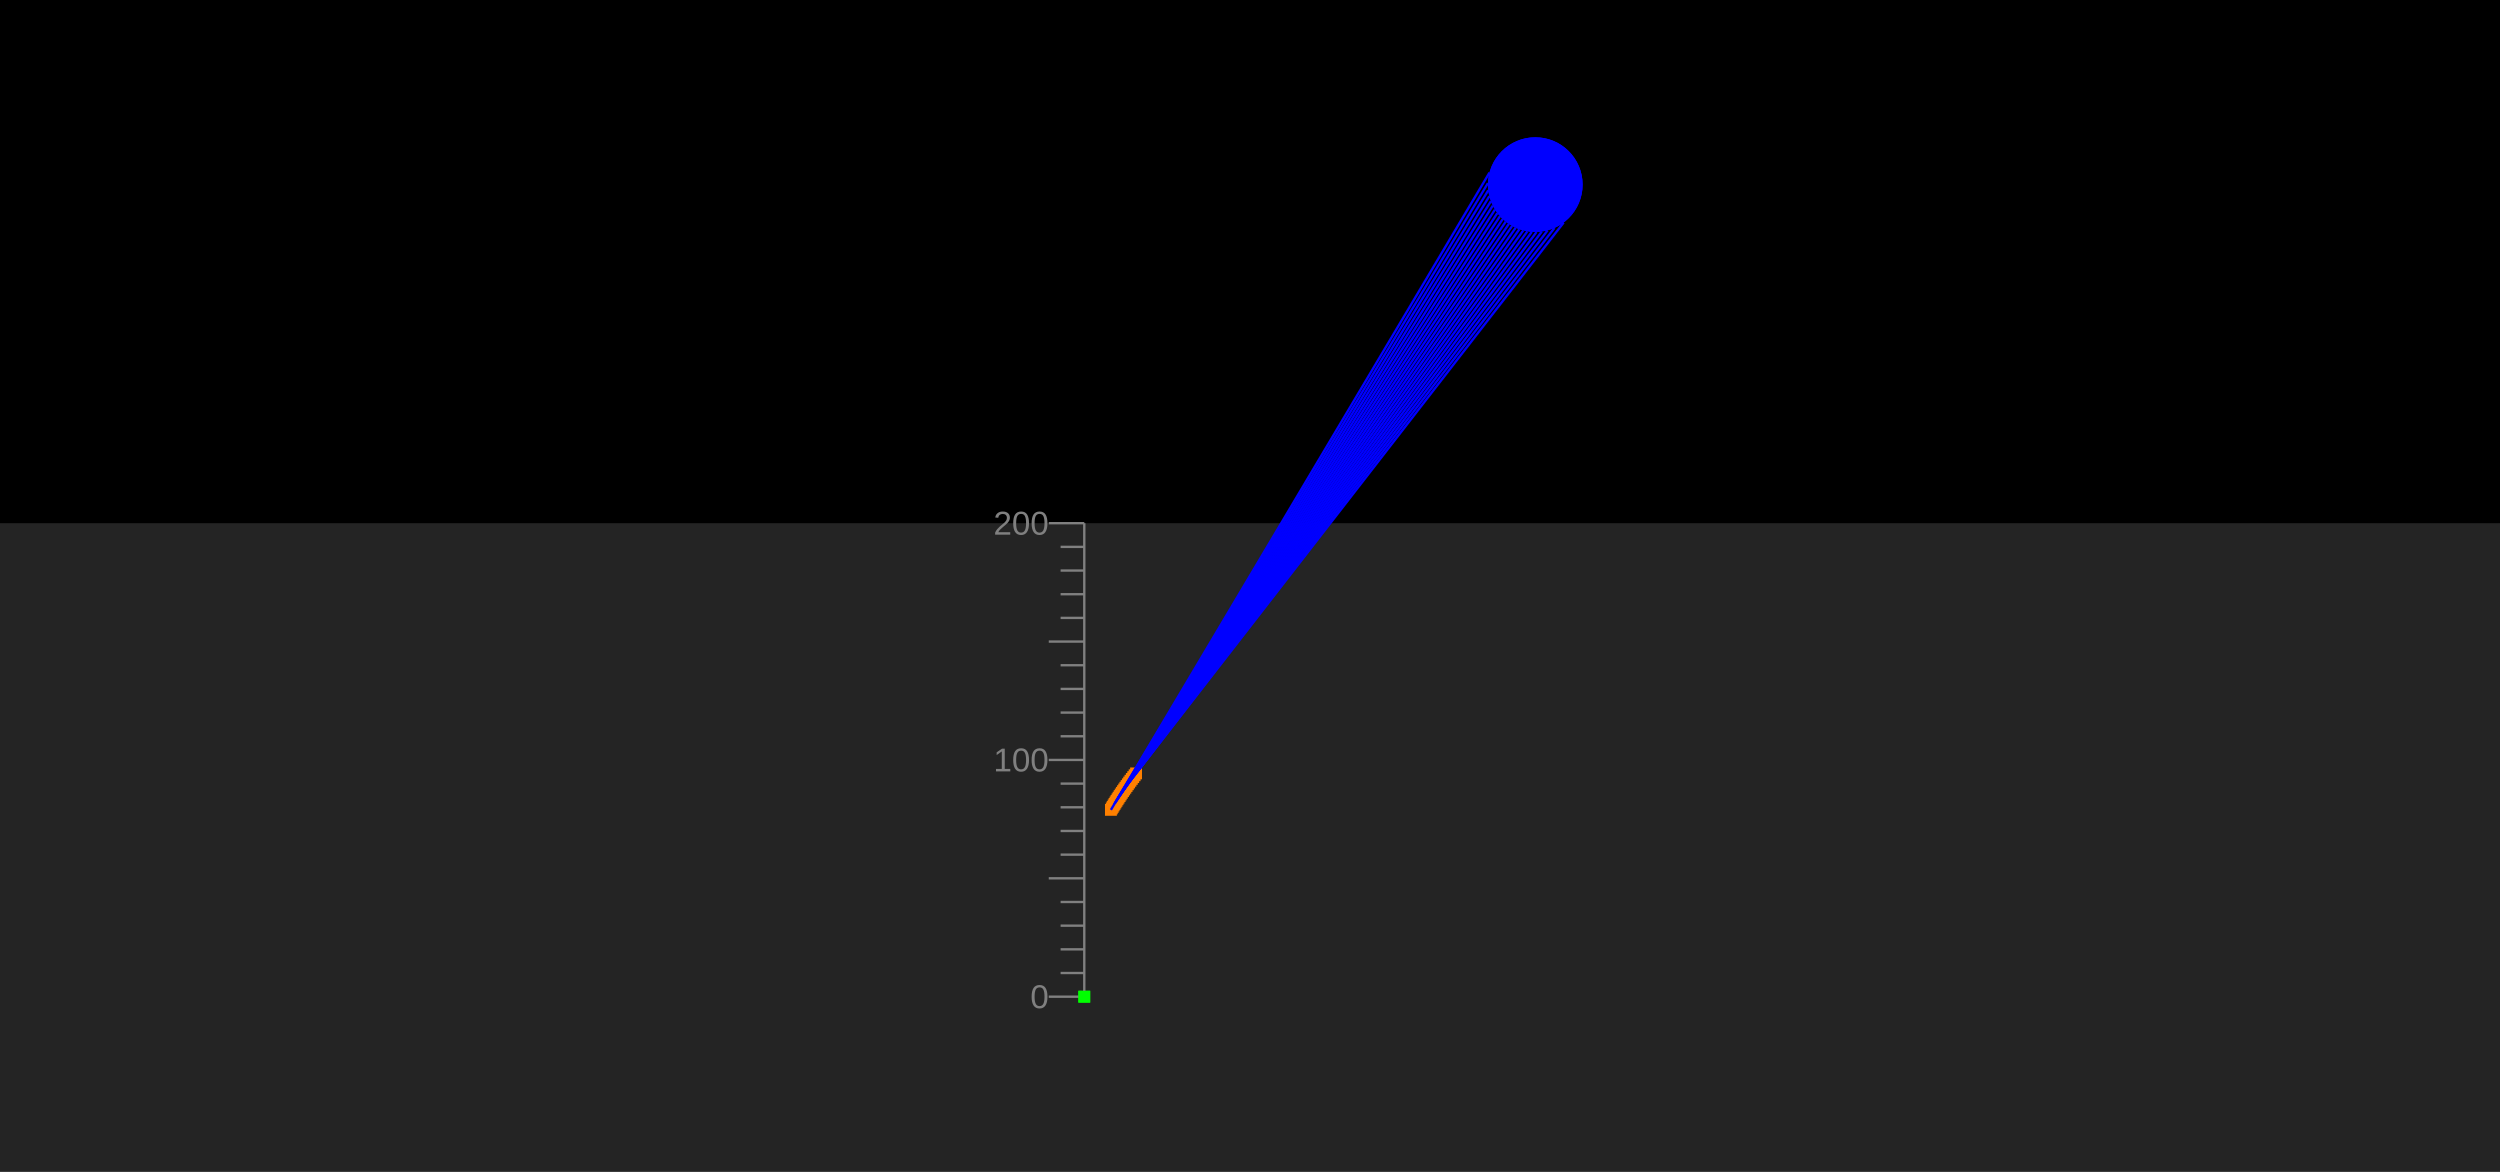
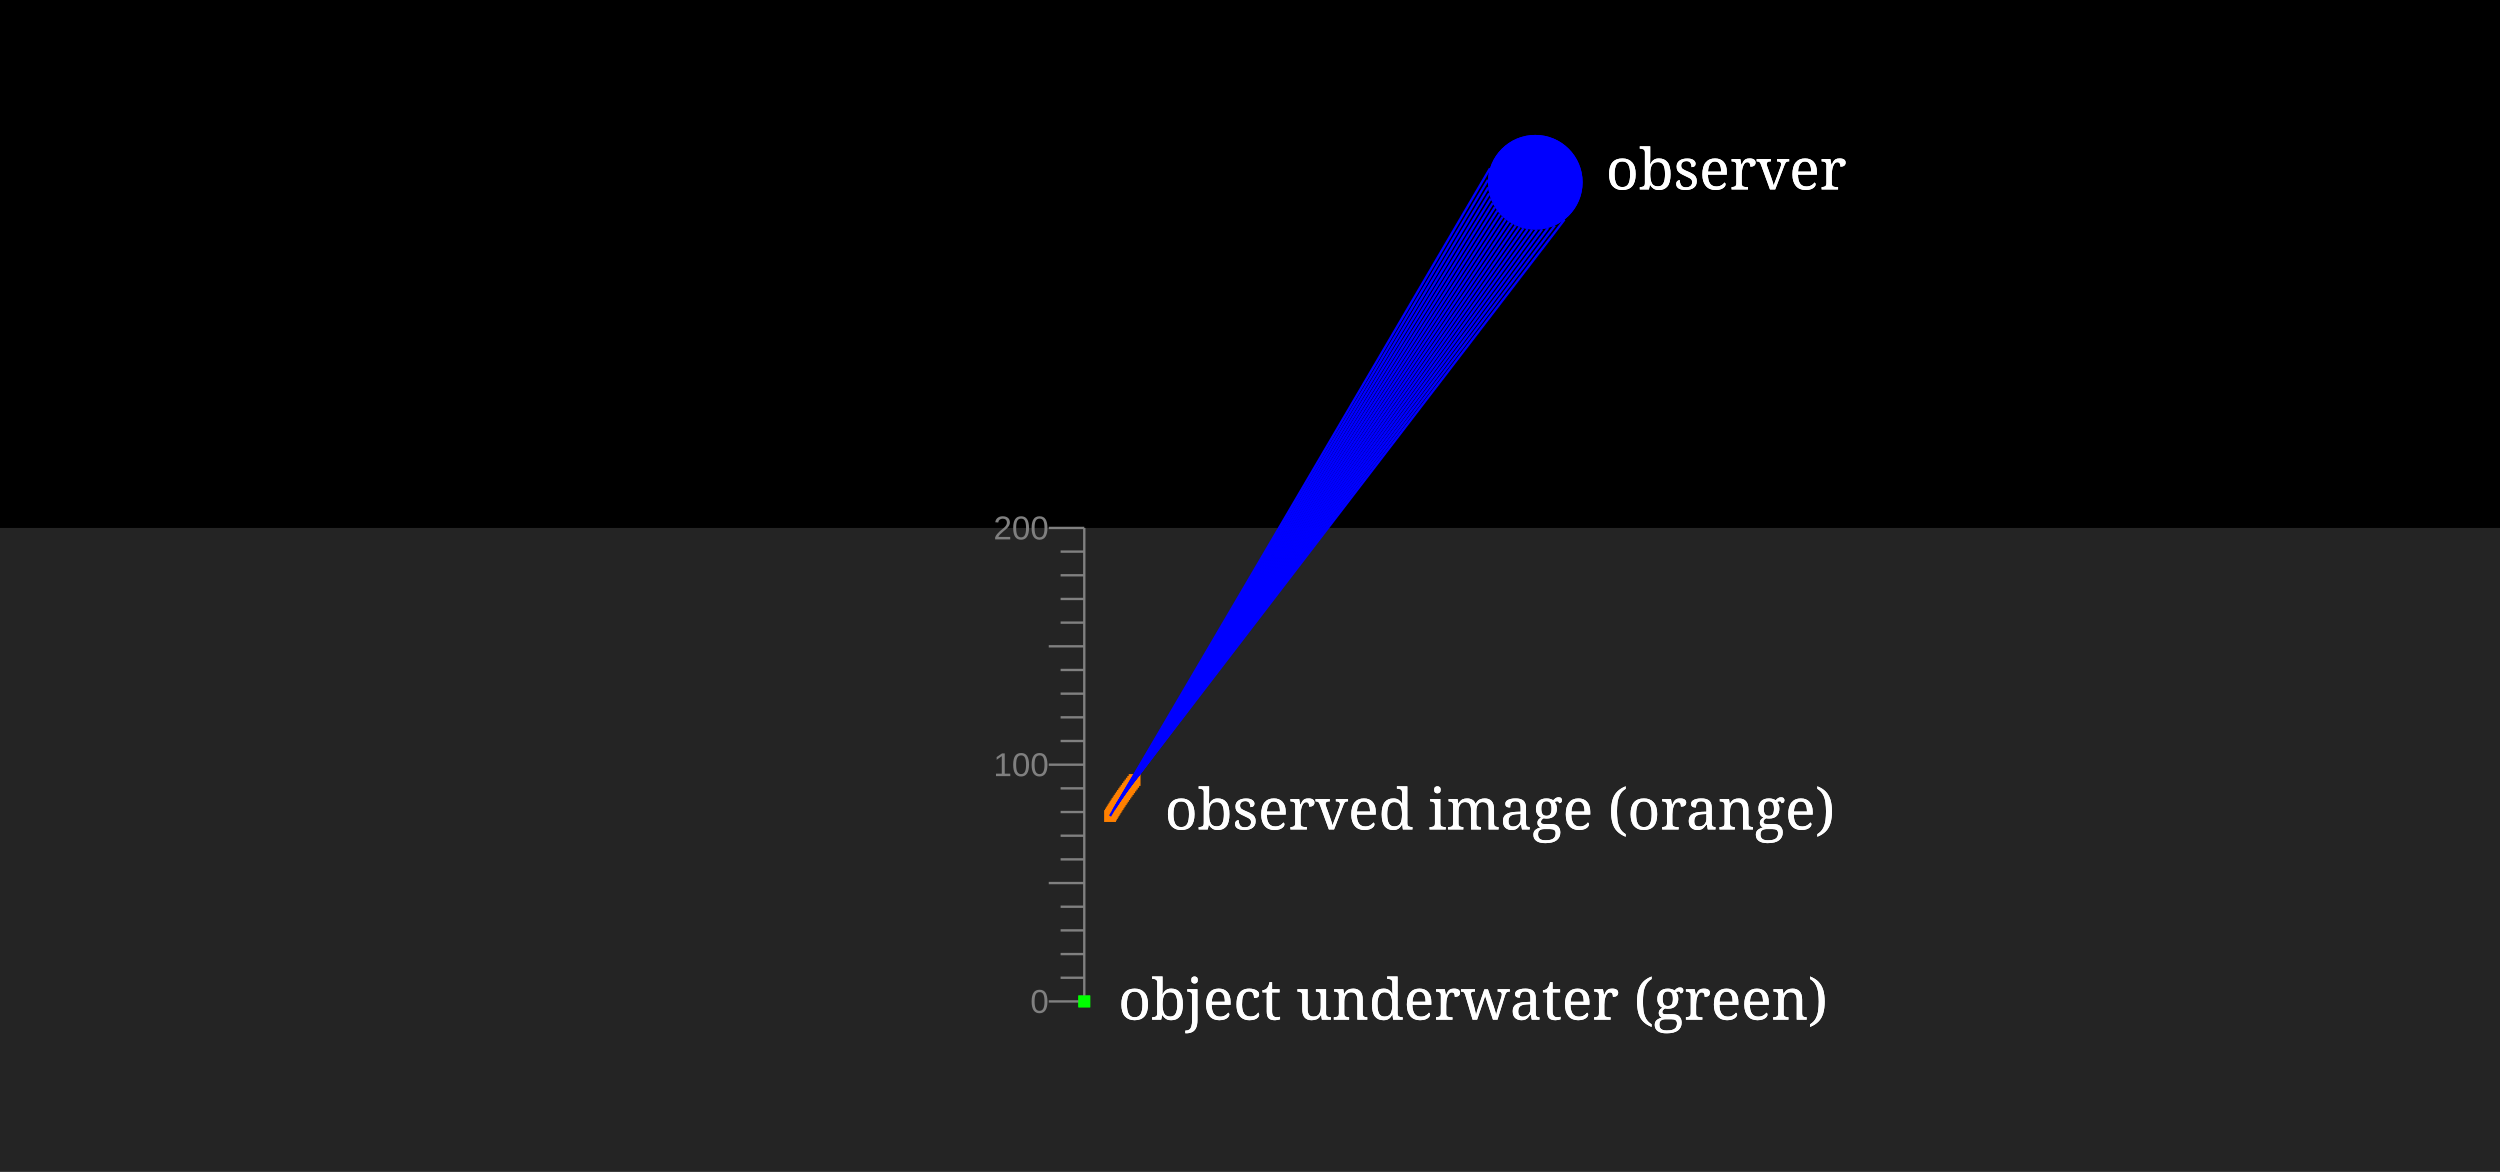
- <svg xmlns="http://www.w3.org/2000/svg" width="1056" height="495">
-   <g stroke="gray" stroke-miterlimit="10">
-     <path stroke="none" d="M0 0h1056v495H0z" />
-     <path fill="#fff" paint-order="stroke fill markers" d="M-2214.9 221h5505.8v2752.9h-5505.8" fill-opacity=".141" stroke="none" />
-     <path fill="#0F0" stroke="none" d="M455.5 418.5h5v5h-5z" />
-     <path fill="none" paint-order="fill stroke markers" d="M458 421V221m0 200h-15" />
-     <text fill="gray" stroke="none" font-family="Arial" font-size="14" text-decoration="normal" text-anchor="end" dominant-baseline="central" transform="translate(443 421)">0</text>
-     <path fill="none" paint-order="fill stroke markers" d="M458 411h-10m10-10h-10m10-10h-10m10-10h-10m10-10h-15m15-10h-10m10-10h-10m10-10h-10m10-10h-10m10-10h-15" />
-     <text fill="gray" stroke="none" font-family="Arial" font-size="14" text-decoration="normal" text-anchor="end" dominant-baseline="central" transform="translate(443 321)">100</text>
-     <path fill="none" paint-order="fill stroke markers" d="M458 311h-10m10-10h-10m10-10h-10m10-10h-10m10-10h-15m15-10h-10m10-10h-10m10-10h-10m10-10h-10m10-10h-15" />
-     <text fill="gray" stroke="none" font-family="Arial" font-size="14" text-decoration="normal" text-anchor="end" dominant-baseline="central" transform="translate(443 221)">200</text>
-     <path fill="#FF8000" fill-opacity="NaN" stroke="none" d="M477.373 324.186h5v5h-5z" />
-     <path fill="none" stroke="#00F" paint-order="fill stroke markers" d="m660.473 94.02-180.6 232.666" stroke-opacity="NaN" />
-     <path fill="#FF8000" fill-opacity="NaN" stroke="none" d="M476.762 324.973h5v5h-5z" />
-     <path fill="none" stroke="#00F" paint-order="fill stroke markers" d="M656.58 96.295 479.263 327.473" stroke-opacity="NaN" />
-     <path fill="#FF8000" fill-opacity="NaN" stroke="none" d="M476.165 325.752h5v5h-5z" />
-     <path fill="none" stroke="#00F" paint-order="fill stroke markers" d="m653.7 97.312-175.035 230.94" stroke-opacity="NaN" />
-     <path fill="#FF8000" fill-opacity="NaN" stroke="none" d="M475.581 326.522h5v5h-5z" />
-     <path fill="none" stroke="#00F" paint-order="fill stroke markers" d="M651.242 97.811 478.08 329.021" stroke-opacity="NaN" />
-     <path fill="#FF8000" fill-opacity="NaN" stroke="none" d="M475.011 327.283h5v5h-5z" />
-     <path fill="none" stroke="#00F" paint-order="fill stroke markers" d="m649.043 97.993-171.532 231.79" stroke-opacity="NaN" />
-     <path fill="#FF8000" fill-opacity="NaN" stroke="none" d="M474.453 328.036h5v5h-5z" />
-     <path fill="none" stroke="#00F" paint-order="fill stroke markers" d="m647.03 97.946-170.077 232.59" stroke-opacity="NaN" />
-     <path fill="#FF8000" fill-opacity="NaN" stroke="none" d="M473.909 328.781h5v5h-5z" />
-     <path fill="none" stroke="#00F" paint-order="fill stroke markers" d="M645.162 97.72 476.409 331.28" stroke-opacity="NaN" />
-     <path fill="#FF8000" fill-opacity="NaN" stroke="none" d="M473.377 329.517h5v5h-5z" />
-     <path fill="none" stroke="#00F" paint-order="fill stroke markers" d="M643.412 97.342 475.877 332.017" stroke-opacity="NaN" />
-     <path fill="#FF8000" fill-opacity="NaN" stroke="none" d="M472.857 330.245h5v5h-5z" />
-     <path fill="none" stroke="#00F" paint-order="fill stroke markers" d="M641.763 96.831 475.357 332.745" stroke-opacity="NaN" />
-     <path fill="#FF8000" fill-opacity="NaN" stroke="none" d="M472.35 330.965h5v5h-5z" />
-     <path fill="none" stroke="#00F" paint-order="fill stroke markers" d="M640.206 96.199 474.85 333.465" stroke-opacity="NaN" />
-     <path fill="#FF8000" fill-opacity="NaN" stroke="none" d="M471.854 331.676h5v5h-5z" />
-     <path fill="none" stroke="#00F" paint-order="fill stroke markers" d="M638.73 95.452 474.354 334.176" stroke-opacity="NaN" />
-     <path fill="#FF8000" fill-opacity="NaN" stroke="none" d="M471.37 332.38h5v5h-5z" />
-     <path fill="none" stroke="#00F" paint-order="fill stroke markers" d="M637.333 94.592 473.87 334.88" stroke-opacity="NaN" />
-     <path fill="#FF8000" fill-opacity="NaN" stroke="none" d="M470.897 333.075h5v5h-5z" />
-     <path fill="none" stroke="#00F" paint-order="fill stroke markers" d="M636.01 93.62 473.397 335.575" stroke-opacity="NaN" />
-     <path fill="#FF8000" fill-opacity="NaN" stroke="none" d="M470.435 333.762h5v5h-5z" />
-     <path fill="none" stroke="#00F" paint-order="fill stroke markers" d="M634.76 92.534 472.936 336.262" stroke-opacity="NaN" />
-     <path fill="#FF8000" fill-opacity="NaN" stroke="none" d="M469.984 334.441h5v5h-5z" />
-     <path fill="none" stroke="#00F" paint-order="fill stroke markers" d="M633.586 91.326 472.484 336.941" stroke-opacity="NaN" />
-     <path fill="#FF8000" fill-opacity="NaN" stroke="none" d="M469.544 335.112h5v5h-5z" />
-     <path fill="none" stroke="#00F" paint-order="fill stroke markers" d="M632.49 89.987 472.044 337.612" stroke-opacity="NaN" />
-     <path fill="#FF8000" fill-opacity="NaN" stroke="none" d="M469.114 335.775h5v5h-5z" />
-     <path fill="none" stroke="#00F" paint-order="fill stroke markers" d="M631.48 88.503 471.614 338.275" stroke-opacity="NaN" />
-     <path fill="#FF8000" fill-opacity="NaN" stroke="none" d="M468.695 336.43h5v5h-5z" />
-     <path fill="none" stroke="#00F" paint-order="fill stroke markers" d="M630.564 86.85 471.195 338.93" stroke-opacity="NaN" />
-     <path fill="#FF8000" fill-opacity="NaN" stroke="none" d="M468.286 337.077h5v5h-5z" />
-     <path fill="none" stroke="#00F" paint-order="fill stroke markers" d="M629.762 84.993 470.786 339.577" stroke-opacity="NaN" />
-     <path fill="#FF8000" fill-opacity="NaN" stroke="none" d="M467.886 337.717h5v5h-5z" />
-     <path fill="none" stroke="#00F" paint-order="fill stroke markers" d="M629.104 82.878 470.386 340.217" stroke-opacity="NaN" />
-     <path fill="#FF8000" fill-opacity="NaN" stroke="none" d="M467.497 338.349h5v5h-5z" />
-     <path fill="none" stroke="#00F" paint-order="fill stroke markers" d="M628.645 80.402 469.997 340.85" stroke-opacity="NaN" />
-     <path fill="#FF8000" fill-opacity="NaN" stroke="none" d="M467.116 338.973h5v5h-5z" />
-     <path fill="none" stroke="#00F" paint-order="fill stroke markers" d="m628.51 77.343-158.894 264.13" stroke-opacity="NaN" />
-     <path fill="#FF8000" fill-opacity="NaN" stroke="none" d="M466.746 339.589h5v5h-5z" />
-     <path fill="none" stroke="#00F" paint-order="fill stroke markers" d="M629.158 72.912 469.246 342.09" stroke-opacity="NaN" />
-     <path fill="#0F0" stroke="none" d="M455.5 418.5h5v5h-5z" />
-     <path fill="#00f" paint-order="stroke fill markers" d="M668.5 78a20 20 0 1 1 0-.02" stroke="none" />
-     <path fill="#00f" paint-order="stroke fill markers" d="M668.5 78a20 20 0 1 1 0-.02" stroke="none" />
+ <svg xmlns="http://www.w3.org/2000/svg" version="1.1" width="1056" height="495">
+   <defs />
+   <g stroke="rgb(128,128,128)" stroke-miterlimit="10" stroke-dasharray="">
+     <rect fill="black" stroke="none" x="0" y="0" width="1056" height="495" />
+     <g />
+     <path fill="white" stroke="none" paint-order="stroke fill markers" d=" M -3127.9 223 L 4203.9 223 L 4203.9 3888.9 L -3127.9 3888.9" fill-opacity="0.141" />
+     <rect fill="rgb(0,255,0)" stroke="none" x="455.5" y="420.5" width="5" height="5" />
+     <path fill="none" stroke="rgb(128,128,128)" paint-order="fill stroke markers" d=" M 458 423 L 458 223 M 458 423 L 443 423" stroke-miterlimit="10" stroke-dasharray="" />
+     <g transform="translate(443,423) rotate(0,0,0)">
+       <text fill="rgb(128,128,128)" stroke="none" font-family="Arial" font-size="14px" font-style="normal" font-weight="normal" text-decoration="normal" x="0" y="0" text-anchor="end" dominant-baseline="central">0</text>
+     </g>
+     <path fill="none" stroke="rgb(128,128,128)" paint-order="fill stroke markers" d=" M 458 413 L 448 413 M 458 403 L 448 403 M 458 393 L 448 393 M 458 383 L 448 383 M 458 373 L 443 373 M 458 363 L 448 363 M 458 353 L 448 353 M 458 343 L 448 343 M 458 333 L 448 333 M 458 323 L 443 323" stroke-miterlimit="10" stroke-dasharray="" />
+     <g transform="translate(443,323) rotate(0,0,0)">
+       <text fill="rgb(128,128,128)" stroke="none" font-family="Arial" font-size="14px" font-style="normal" font-weight="normal" text-decoration="normal" x="0" y="0" text-anchor="end" dominant-baseline="central">100</text>
+     </g>
+     <path fill="none" stroke="rgb(128,128,128)" paint-order="fill stroke markers" d=" M 458 313 L 448 313 M 458 303 L 448 303 M 458 293 L 448 293 M 458 283 L 448 283 M 458 273 L 443 273 M 458 263 L 448 263 M 458 253 L 448 253 M 458 243 L 448 243 M 458 233 L 448 233 M 458 223 L 443 223" stroke-miterlimit="10" stroke-dasharray="" />
+     <g transform="translate(443,223) rotate(0,0,0)">
+       <text fill="rgb(128,128,128)" stroke="none" font-family="Arial" font-size="14px" font-style="normal" font-weight="normal" text-decoration="normal" x="0" y="0" text-anchor="end" dominant-baseline="central">200</text>
+     </g>
+     <text fill="white" stroke="none" font-family="serif" font-size="24px" font-style="normal" font-weight="normal" text-decoration="normal" x="492.033" y="357.4" text-anchor="start" dominant-baseline="text-after-edge">observed image (orange)</text>
+     <text fill="white" stroke="none" font-family="serif" font-size="24px" font-style="normal" font-weight="normal" text-decoration="normal" x="678.367" y="87.067" text-anchor="start" dominant-baseline="text-after-edge">observer</text>
+     <text fill="white" stroke="none" font-family="serif" font-size="24px" font-style="normal" font-weight="normal" text-decoration="normal" x="472.367" y="437.733" text-anchor="start" dominant-baseline="text-after-edge">object underwater (green)</text>
+     <rect fill="rgb(255,128,0)" stroke="none" x="476.762" y="326.973" width="5" height="5" fill-opacity="NaN" />
+     <path fill="none" stroke="rgb(0,0,255)" paint-order="fill stroke markers" d=" M 660.845 92.735 L 479.262 329.473" stroke-miterlimit="10" stroke-opacity="NaN" stroke-dasharray="" />
+     <rect fill="rgb(255,128,0)" stroke="none" x="476.165" y="327.752" width="5" height="5" fill-opacity="NaN" />
+     <path fill="none" stroke="rgb(0,0,255)" paint-order="fill stroke markers" d=" M 656.829 95.183 L 478.665 330.252" stroke-miterlimit="10" stroke-opacity="NaN" stroke-dasharray="" />
+     <rect fill="rgb(255,128,0)" stroke="none" x="475.581" y="328.522" width="5" height="5" fill-opacity="NaN" />
+     <path fill="none" stroke="rgb(0,0,255)" paint-order="fill stroke markers" d=" M 653.904 96.256 L 478.081 331.022" stroke-miterlimit="10" stroke-opacity="NaN" stroke-dasharray="" />
+     <rect fill="rgb(255,128,0)" stroke="none" x="475.011" y="329.283" width="5" height="5" fill-opacity="NaN" />
+     <path fill="none" stroke="rgb(0,0,255)" paint-order="fill stroke markers" d=" M 651.416 96.786 L 477.511 331.783" stroke-miterlimit="10" stroke-opacity="NaN" stroke-dasharray="" />
+     <rect fill="rgb(255,128,0)" stroke="none" x="474.453" y="330.036" width="5" height="5" fill-opacity="NaN" />
+     <path fill="none" stroke="rgb(0,0,255)" paint-order="fill stroke markers" d=" M 649.193 96.988 L 476.953 332.536" stroke-miterlimit="10" stroke-opacity="NaN" stroke-dasharray="" />
+     <rect fill="rgb(255,128,0)" stroke="none" x="473.909" y="330.781" width="5" height="5" fill-opacity="NaN" />
+     <path fill="none" stroke="rgb(0,0,255)" paint-order="fill stroke markers" d=" M 647.159 96.955 L 476.409 333.281" stroke-miterlimit="10" stroke-opacity="NaN" stroke-dasharray="" />
+     <rect fill="rgb(255,128,0)" stroke="none" x="473.377" y="331.517" width="5" height="5" fill-opacity="NaN" />
+     <path fill="none" stroke="rgb(0,0,255)" paint-order="fill stroke markers" d=" M 645.271 96.738 L 475.877 334.017" stroke-miterlimit="10" stroke-opacity="NaN" stroke-dasharray="" />
+     <rect fill="rgb(255,128,0)" stroke="none" x="472.857" y="332.245" width="5" height="5" fill-opacity="NaN" />
+     <path fill="none" stroke="rgb(0,0,255)" paint-order="fill stroke markers" d=" M 643.503 96.366 L 475.357 334.745" stroke-miterlimit="10" stroke-opacity="NaN" stroke-dasharray="" />
+     <rect fill="rgb(255,128,0)" stroke="none" x="472.35" y="332.965" width="5" height="5" fill-opacity="NaN" />
+     <path fill="none" stroke="rgb(0,0,255)" paint-order="fill stroke markers" d=" M 641.837 95.858 L 474.85 335.465" stroke-miterlimit="10" stroke-opacity="NaN" stroke-dasharray="" />
+     <rect fill="rgb(255,128,0)" stroke="none" x="471.854" y="333.676" width="5" height="5" fill-opacity="NaN" />
+     <path fill="none" stroke="rgb(0,0,255)" paint-order="fill stroke markers" d=" M 640.263 95.225 L 474.354 336.176" stroke-miterlimit="10" stroke-opacity="NaN" stroke-dasharray="" />
+     <rect fill="rgb(255,128,0)" stroke="none" x="471.37" y="334.38" width="5" height="5" fill-opacity="NaN" />
+     <path fill="none" stroke="rgb(0,0,255)" paint-order="fill stroke markers" d=" M 638.773 94.475 L 473.87 336.88" stroke-miterlimit="10" stroke-opacity="NaN" stroke-dasharray="" />
+     <rect fill="rgb(255,128,0)" stroke="none" x="470.897" y="335.075" width="5" height="5" fill-opacity="NaN" />
+     <path fill="none" stroke="rgb(0,0,255)" paint-order="fill stroke markers" d=" M 637.361 93.611 L 473.397 337.575" stroke-miterlimit="10" stroke-opacity="NaN" stroke-dasharray="" />
+     <rect fill="rgb(255,128,0)" stroke="none" x="470.435" y="335.762" width="5" height="5" fill-opacity="NaN" />
+     <path fill="none" stroke="rgb(0,0,255)" paint-order="fill stroke markers" d=" M 636.024 92.631 L 472.935 338.262" stroke-miterlimit="10" stroke-opacity="NaN" stroke-dasharray="" />
+     <rect fill="rgb(255,128,0)" stroke="none" x="469.984" y="336.441" width="5" height="5" fill-opacity="NaN" />
+     <path fill="none" stroke="rgb(0,0,255)" paint-order="fill stroke markers" d=" M 634.761 91.534 L 472.484 338.941" stroke-miterlimit="10" stroke-opacity="NaN" stroke-dasharray="" />
+     <rect fill="rgb(255,128,0)" stroke="none" x="469.544" y="337.112" width="5" height="5" fill-opacity="NaN" />
+     <path fill="none" stroke="rgb(0,0,255)" paint-order="fill stroke markers" d=" M 633.575 90.313 L 472.044 339.612" stroke-miterlimit="10" stroke-opacity="NaN" stroke-dasharray="" />
+     <rect fill="rgb(255,128,0)" stroke="none" x="469.114" y="337.775" width="5" height="5" fill-opacity="NaN" />
+     <path fill="none" stroke="rgb(0,0,255)" paint-order="fill stroke markers" d=" M 632.468 88.958 L 471.614 340.275" stroke-miterlimit="10" stroke-opacity="NaN" stroke-dasharray="" />
+     <rect fill="rgb(255,128,0)" stroke="none" x="468.695" y="338.43" width="5" height="5" fill-opacity="NaN" />
+     <path fill="none" stroke="rgb(0,0,255)" paint-order="fill stroke markers" d=" M 631.448 87.451 L 471.195 340.93" stroke-miterlimit="10" stroke-opacity="NaN" stroke-dasharray="" />
+     <rect fill="rgb(255,128,0)" stroke="none" x="468.286" y="339.077" width="5" height="5" fill-opacity="NaN" />
+     <path fill="none" stroke="rgb(0,0,255)" paint-order="fill stroke markers" d=" M 630.526 85.771 L 470.786 341.577" stroke-miterlimit="10" stroke-opacity="NaN" stroke-dasharray="" />
+     <rect fill="rgb(255,128,0)" stroke="none" x="467.886" y="339.717" width="5" height="5" fill-opacity="NaN" />
+     <path fill="none" stroke="rgb(0,0,255)" paint-order="fill stroke markers" d=" M 629.72 83.879 L 470.386 342.217" stroke-miterlimit="10" stroke-opacity="NaN" stroke-dasharray="" />
+     <rect fill="rgb(255,128,0)" stroke="none" x="467.497" y="340.349" width="5" height="5" fill-opacity="NaN" />
+     <path fill="none" stroke="rgb(0,0,255)" paint-order="fill stroke markers" d=" M 629.064 81.715 L 469.997 342.849" stroke-miterlimit="10" stroke-opacity="NaN" stroke-dasharray="" />
+     <rect fill="rgb(255,128,0)" stroke="none" x="467.116" y="340.973" width="5" height="5" fill-opacity="NaN" />
+     <path fill="none" stroke="rgb(0,0,255)" paint-order="fill stroke markers" d=" M 628.618 79.166 L 469.616 343.473" stroke-miterlimit="10" stroke-opacity="NaN" stroke-dasharray="" />
+     <rect fill="rgb(255,128,0)" stroke="none" x="466.746" y="341.589" width="5" height="5" fill-opacity="NaN" />
+     <path fill="none" stroke="rgb(0,0,255)" paint-order="fill stroke markers" d=" M 628.526 75.976 L 469.246 344.089" stroke-miterlimit="10" stroke-opacity="NaN" stroke-dasharray="" />
+     <rect fill="rgb(255,128,0)" stroke="none" x="466.384" y="342.198" width="5" height="5" fill-opacity="NaN" />
+     <path fill="none" stroke="rgb(0,0,255)" paint-order="fill stroke markers" d=" M 629.392 71.093 L 468.884 344.698" stroke-miterlimit="10" stroke-opacity="NaN" stroke-dasharray="" />
+     <path fill="transparent" stroke="none" paint-order="stroke fill markers" d=" M -3127.9 223 L 4203.9 223 L 4203.9 3888.9 L -3127.9 3888.9" fill-opacity="0.1" />
+     <rect fill="rgb(0,255,0)" stroke="none" x="455.5" y="420.5" width="5" height="5" />
+     <text fill="white" stroke="none" font-family="serif" font-size="24px" font-style="normal" font-weight="normal" text-decoration="normal" x="492.033" y="357.4" text-anchor="start" dominant-baseline="text-after-edge">observed image (orange)</text>
+     <text fill="white" stroke="none" font-family="serif" font-size="24px" font-style="normal" font-weight="normal" text-decoration="normal" x="678.367" y="87.067" text-anchor="start" dominant-baseline="text-after-edge">observer</text>
+     <text fill="white" stroke="none" font-family="serif" font-size="24px" font-style="normal" font-weight="normal" text-decoration="normal" x="472.367" y="437.733" text-anchor="start" dominant-baseline="text-after-edge">object underwater (green)</text>
+     <path fill="blue" stroke="none" paint-order="stroke fill markers" d=" M 668.5 77 A 20 20 0 1 1 668.5 76.98" />
+     <path fill="blue" stroke="none" paint-order="stroke fill markers" d=" M 668.5 77 A 20 20 0 1 1 668.5 76.98" />
  </g>
</svg>
